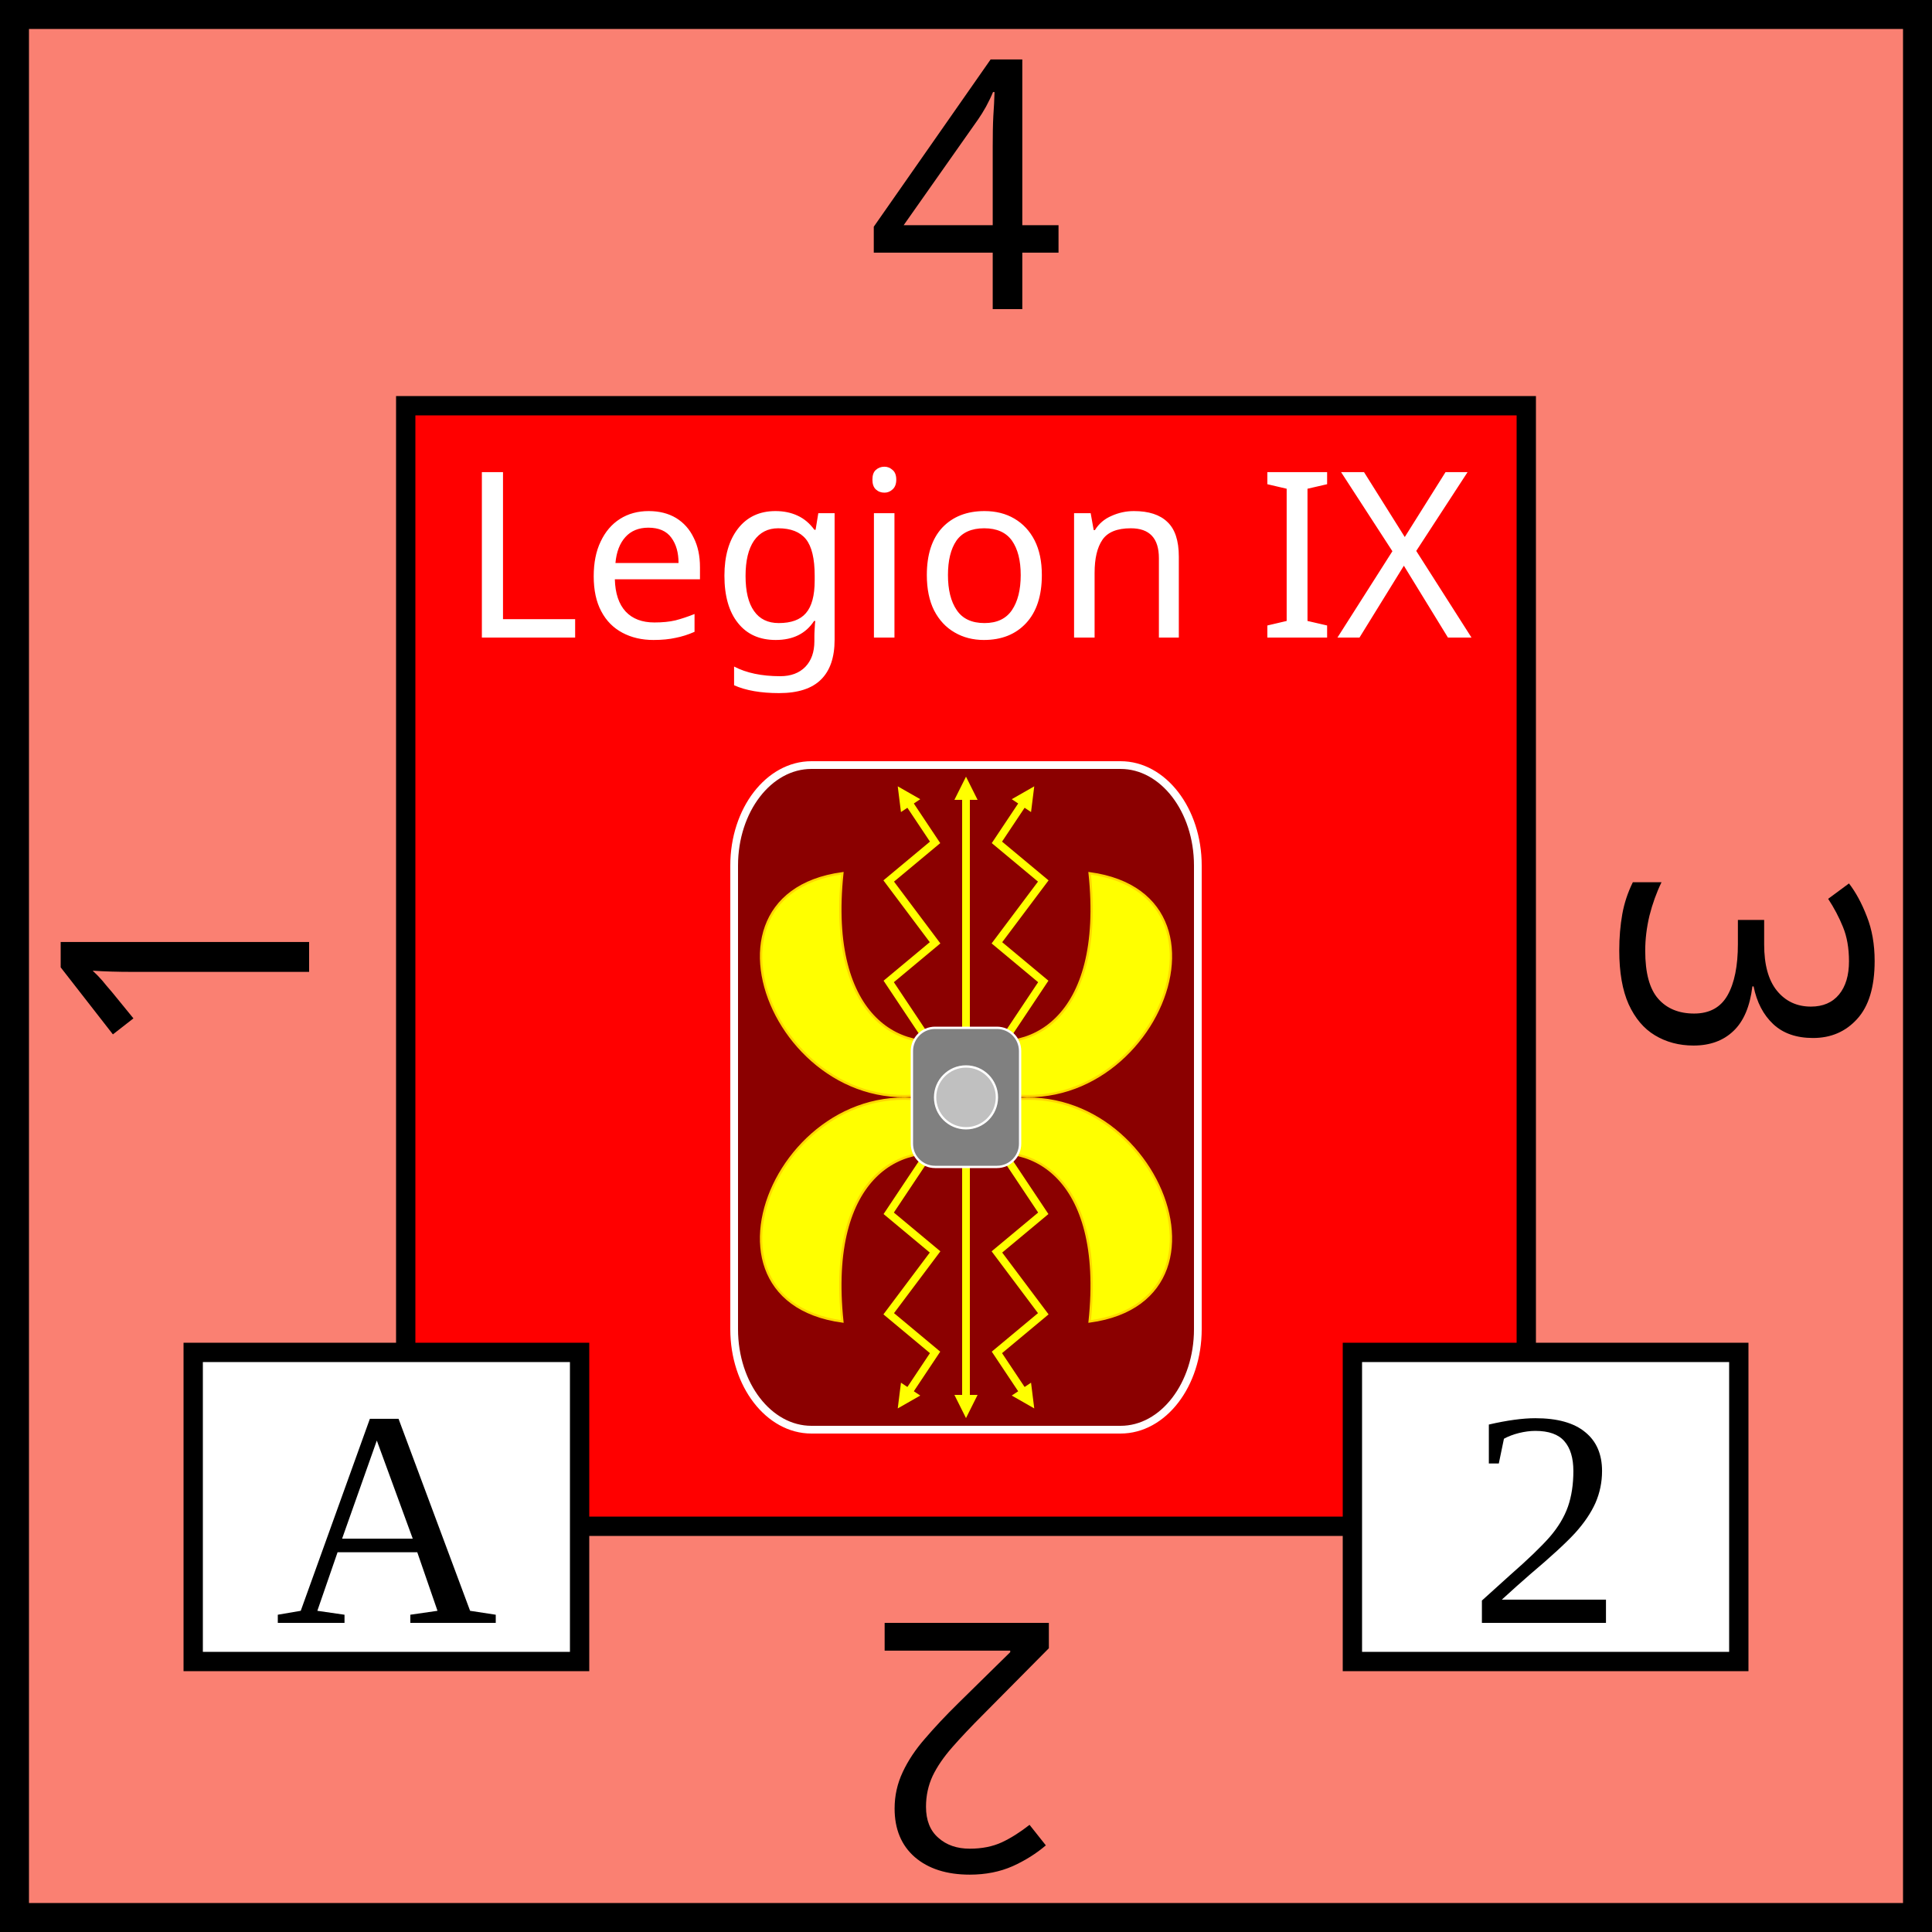
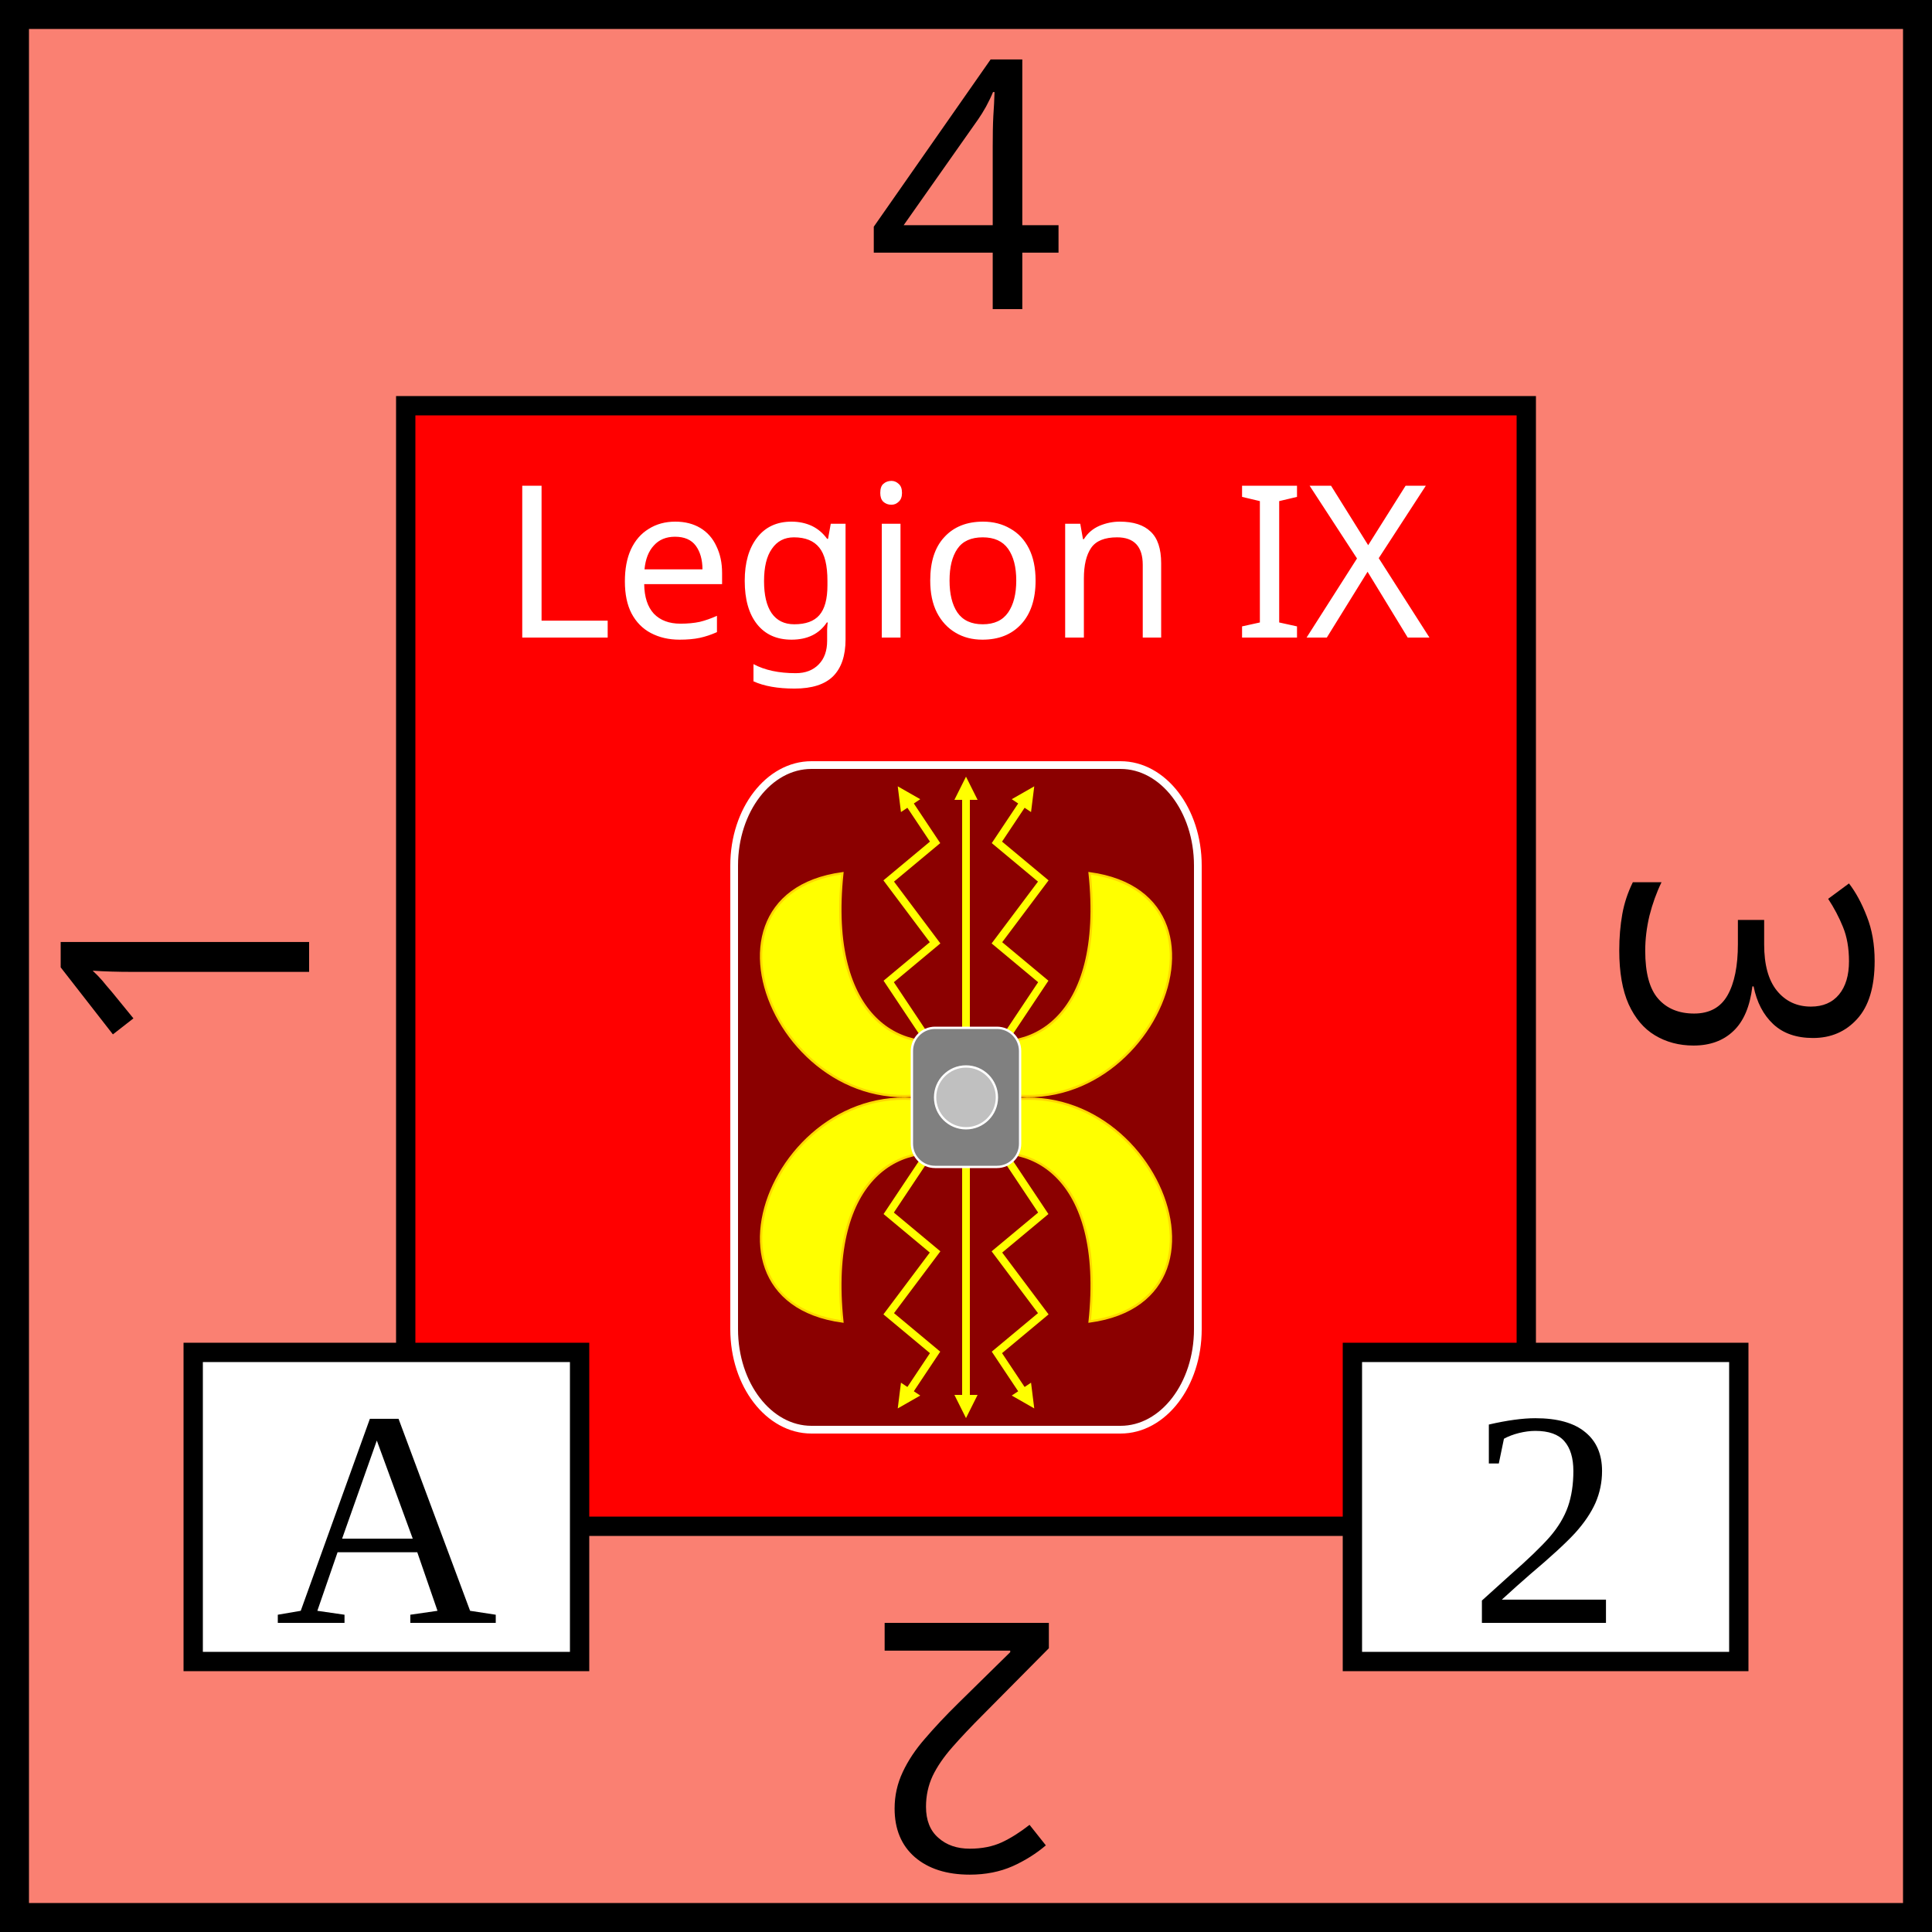
<svg xmlns="http://www.w3.org/2000/svg" viewBox="0 0 100 100" width="100" height="100">
  <defs>
    <marker id="arrow" viewBox="0 0 10 10" refX="5" refY="5" markerWidth="3" markerHeight="3" orient="auto-start-reverse" fill="yellow">
      <path d="M 0 0 L 10 5 L 0 10 z" />
    </marker>
  </defs>
  <rect id="background" fill="salmon" height="100" width="100" stroke="black" stroke-width="3" />
-   <g id="legion" text-anchor="middle" font-size="12" font-family="Papyrus">
+   <g id="legion" text-anchor="middle" font-size="11" font-family="Papyrus">
    <rect x="21" y="21" width="58" height="58" fill="red" stroke="black" />
    <text x="50" y="33" fill="white">Legion IX</text>
  </g>
  <g id="shield" transform="scale(0.4) translate(75,92)">
    <rect id="shield_outline" x="20" y="7" width="60" height="86" fill="darkred" stroke="white" stroke-width="1" rx="10" ry="13" />
    <g id="wings" stroke="gold" stroke-width="0.3" fill="yellow">
      <path id="wing" d="           M 50 42           C 42,45 32,40 34,21           C 12,24 28,58 50,48         " />
      <use href="#wing" transform="translate(100,0) scale(-1,1)" />
      <use href="#wing" transform="translate(0,100) scale(1,-1)" />
      <use href="#wing" transform="translate(100,100) scale(-1,-1)" />
    </g>
    <g id="bolts">
      <line x1="50" y1="50" x2="50" y2="10" stroke="yellow" marker-end="url(#arrow)" />
      <line x1="50" y1="50" x2="50" y2="90" stroke="yellow" marker-end="url(#arrow)" />
      <polyline id="bolt" points="           50,50           40,35           46,30           40,22           46,17           42,11         " stroke="yellow" fill="none" marker-end="url(#arrow)" />
      <use href="#bolt" transform="translate(100,0) scale(-1,1)" />
      <use href="#bolt" transform="translate(100,100) scale(-1,-1)" />
      <use href="#bolt" transform="translate(0,100) scale(1,-1)" />
    </g>
    <g id="center">
      <rect x="43" y="41" width="14" height="18" fill="grey" stroke="white" stroke-width="0.3" rx="3" />
      <circle cx="50" cy="50" r="4" fill="silver" stroke="white" stroke-width="0.3" />
    </g>
  </g>
  <g id="attributes" text-anchor="middle" font-size="16">
    <rect id="initiative" x="10" y="70" height="16" width="20" fill="white" stroke="black" />
    <text x="20" y="84">A</text>
    <rect id="firepower" x="70" y="70" height="16" width="20" fill="white" stroke="black" />
    <text x="80" y="84">2</text>
  </g>
  <g id="strength" text-anchor="middle" font-family="Papyrus" font-size="18">
    <text x="50" y="16">4</text>
    <text x="50" y="16" transform="rotate(90,50,50)">3</text>
    <text x="50" y="16" transform="rotate(180,50,50)">2</text>
    <text x="50" y="16" transform="rotate(270,50,50)">1</text>
  </g>
</svg>
